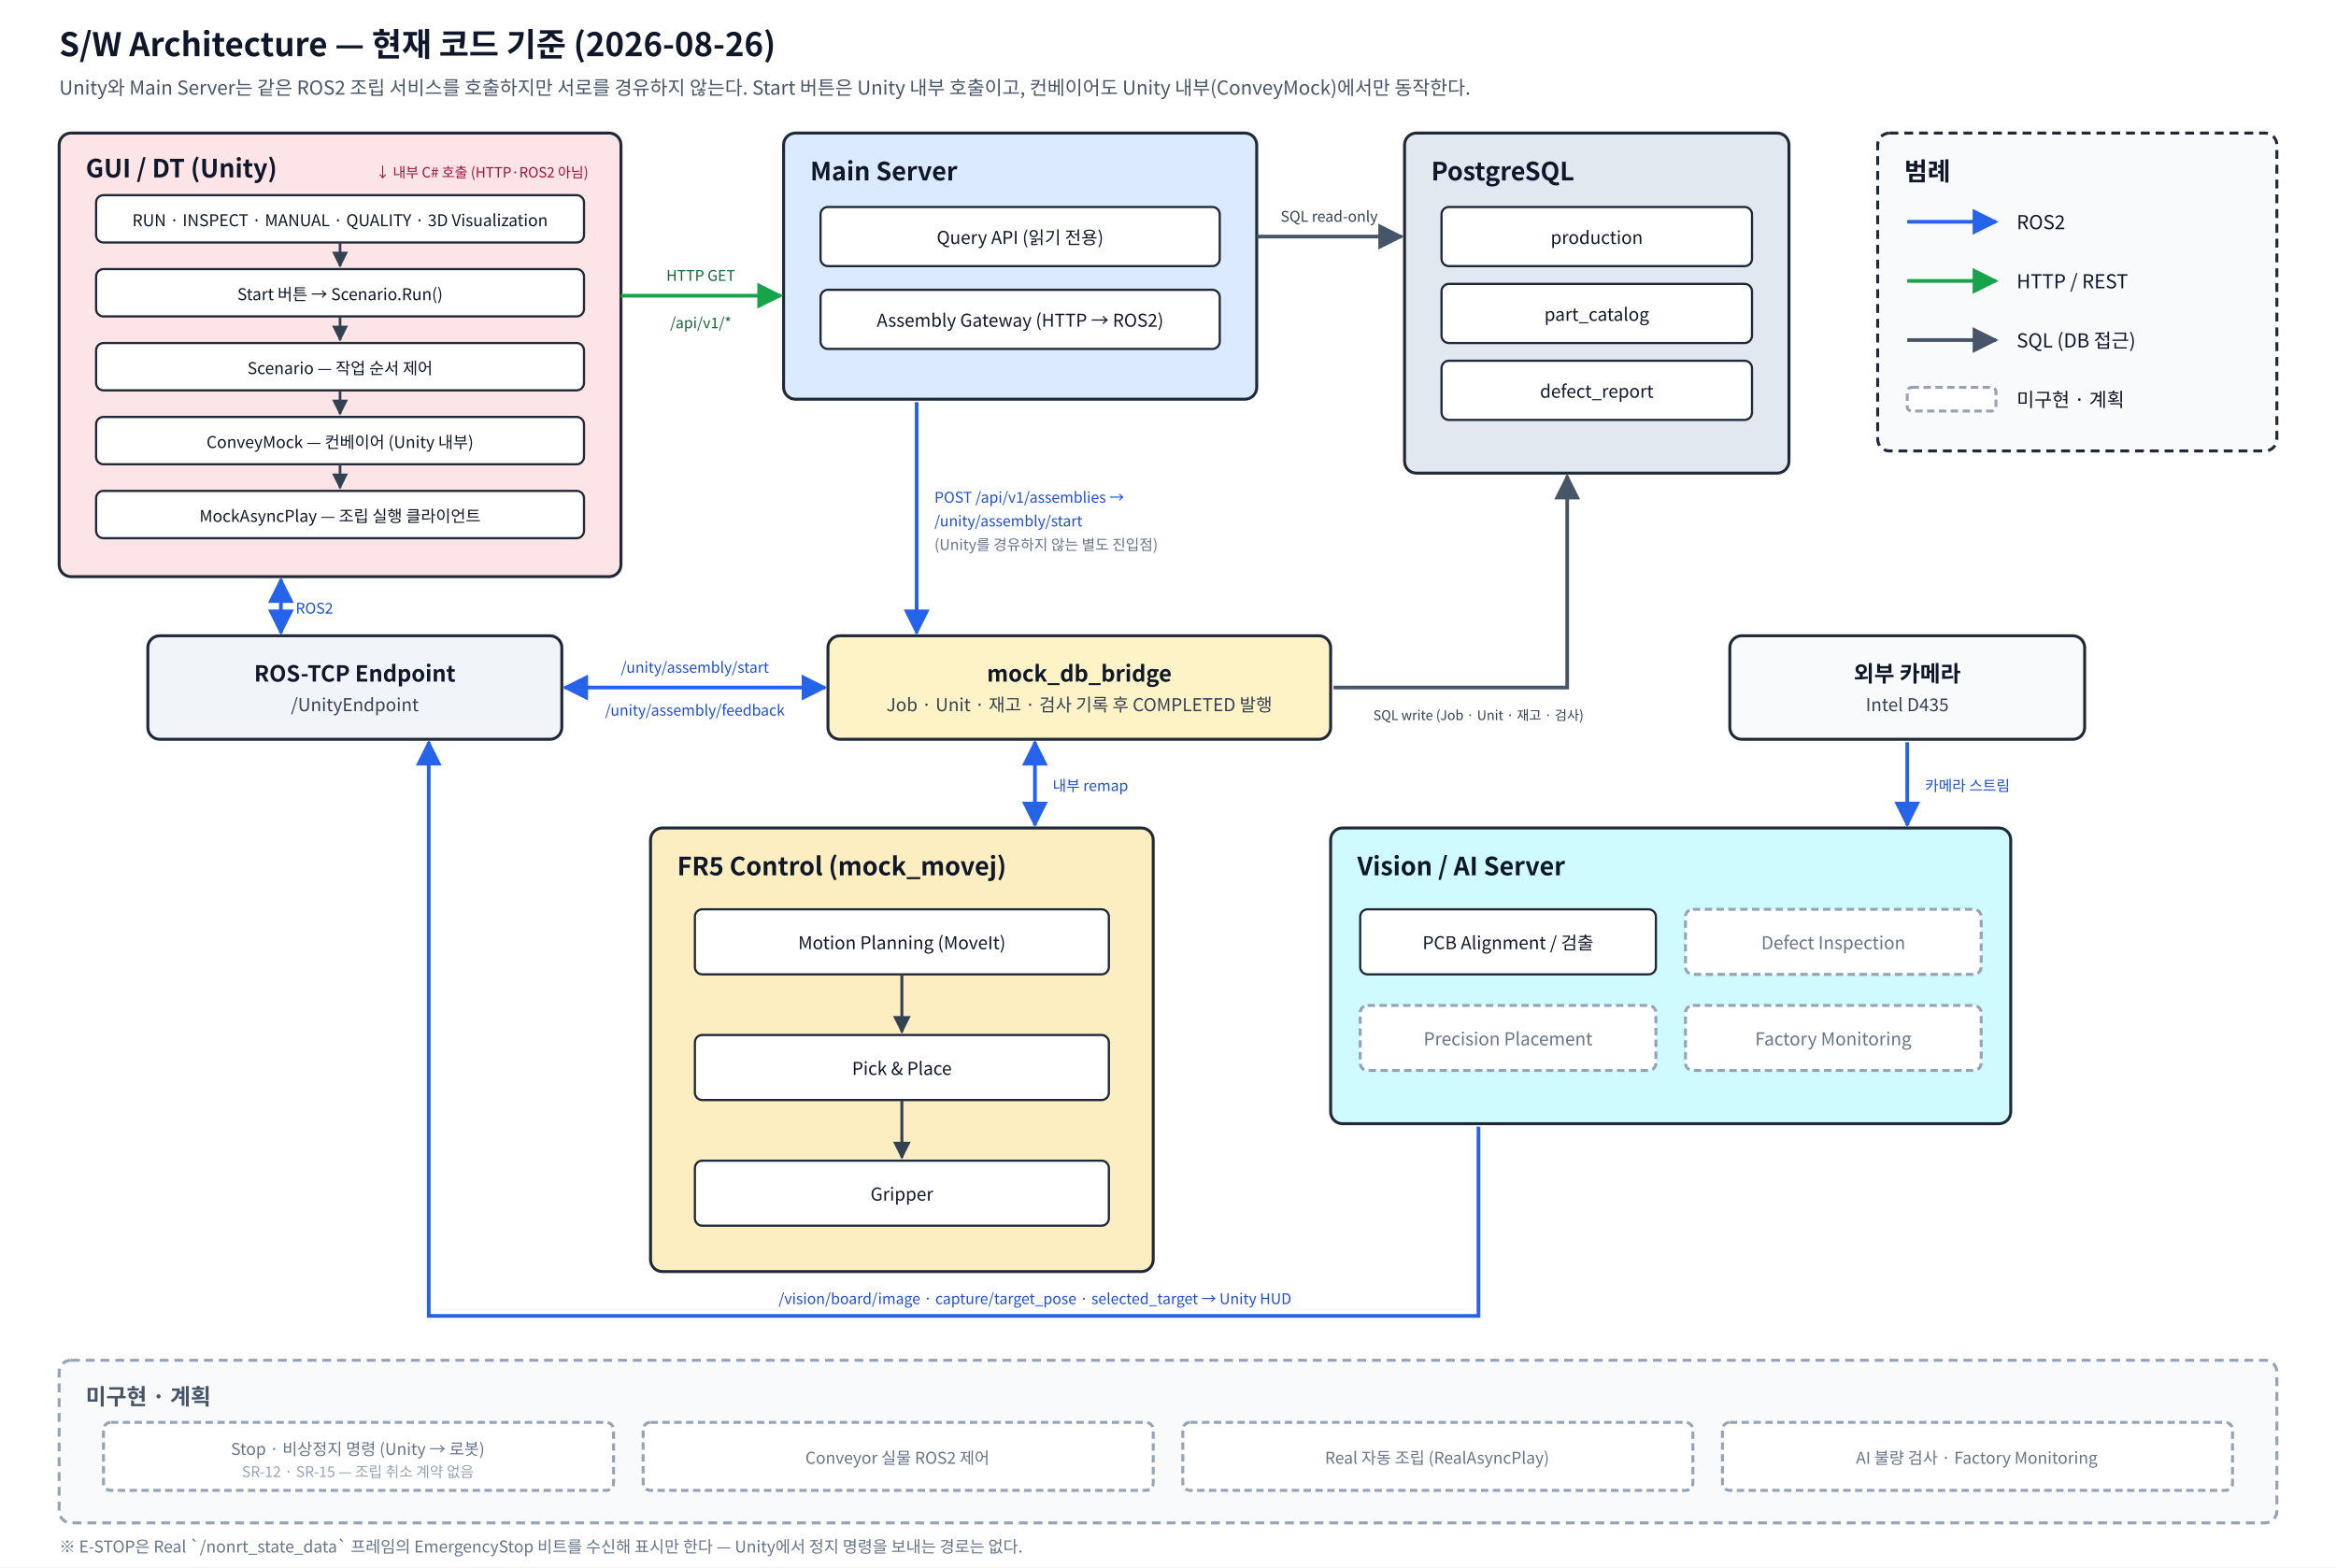
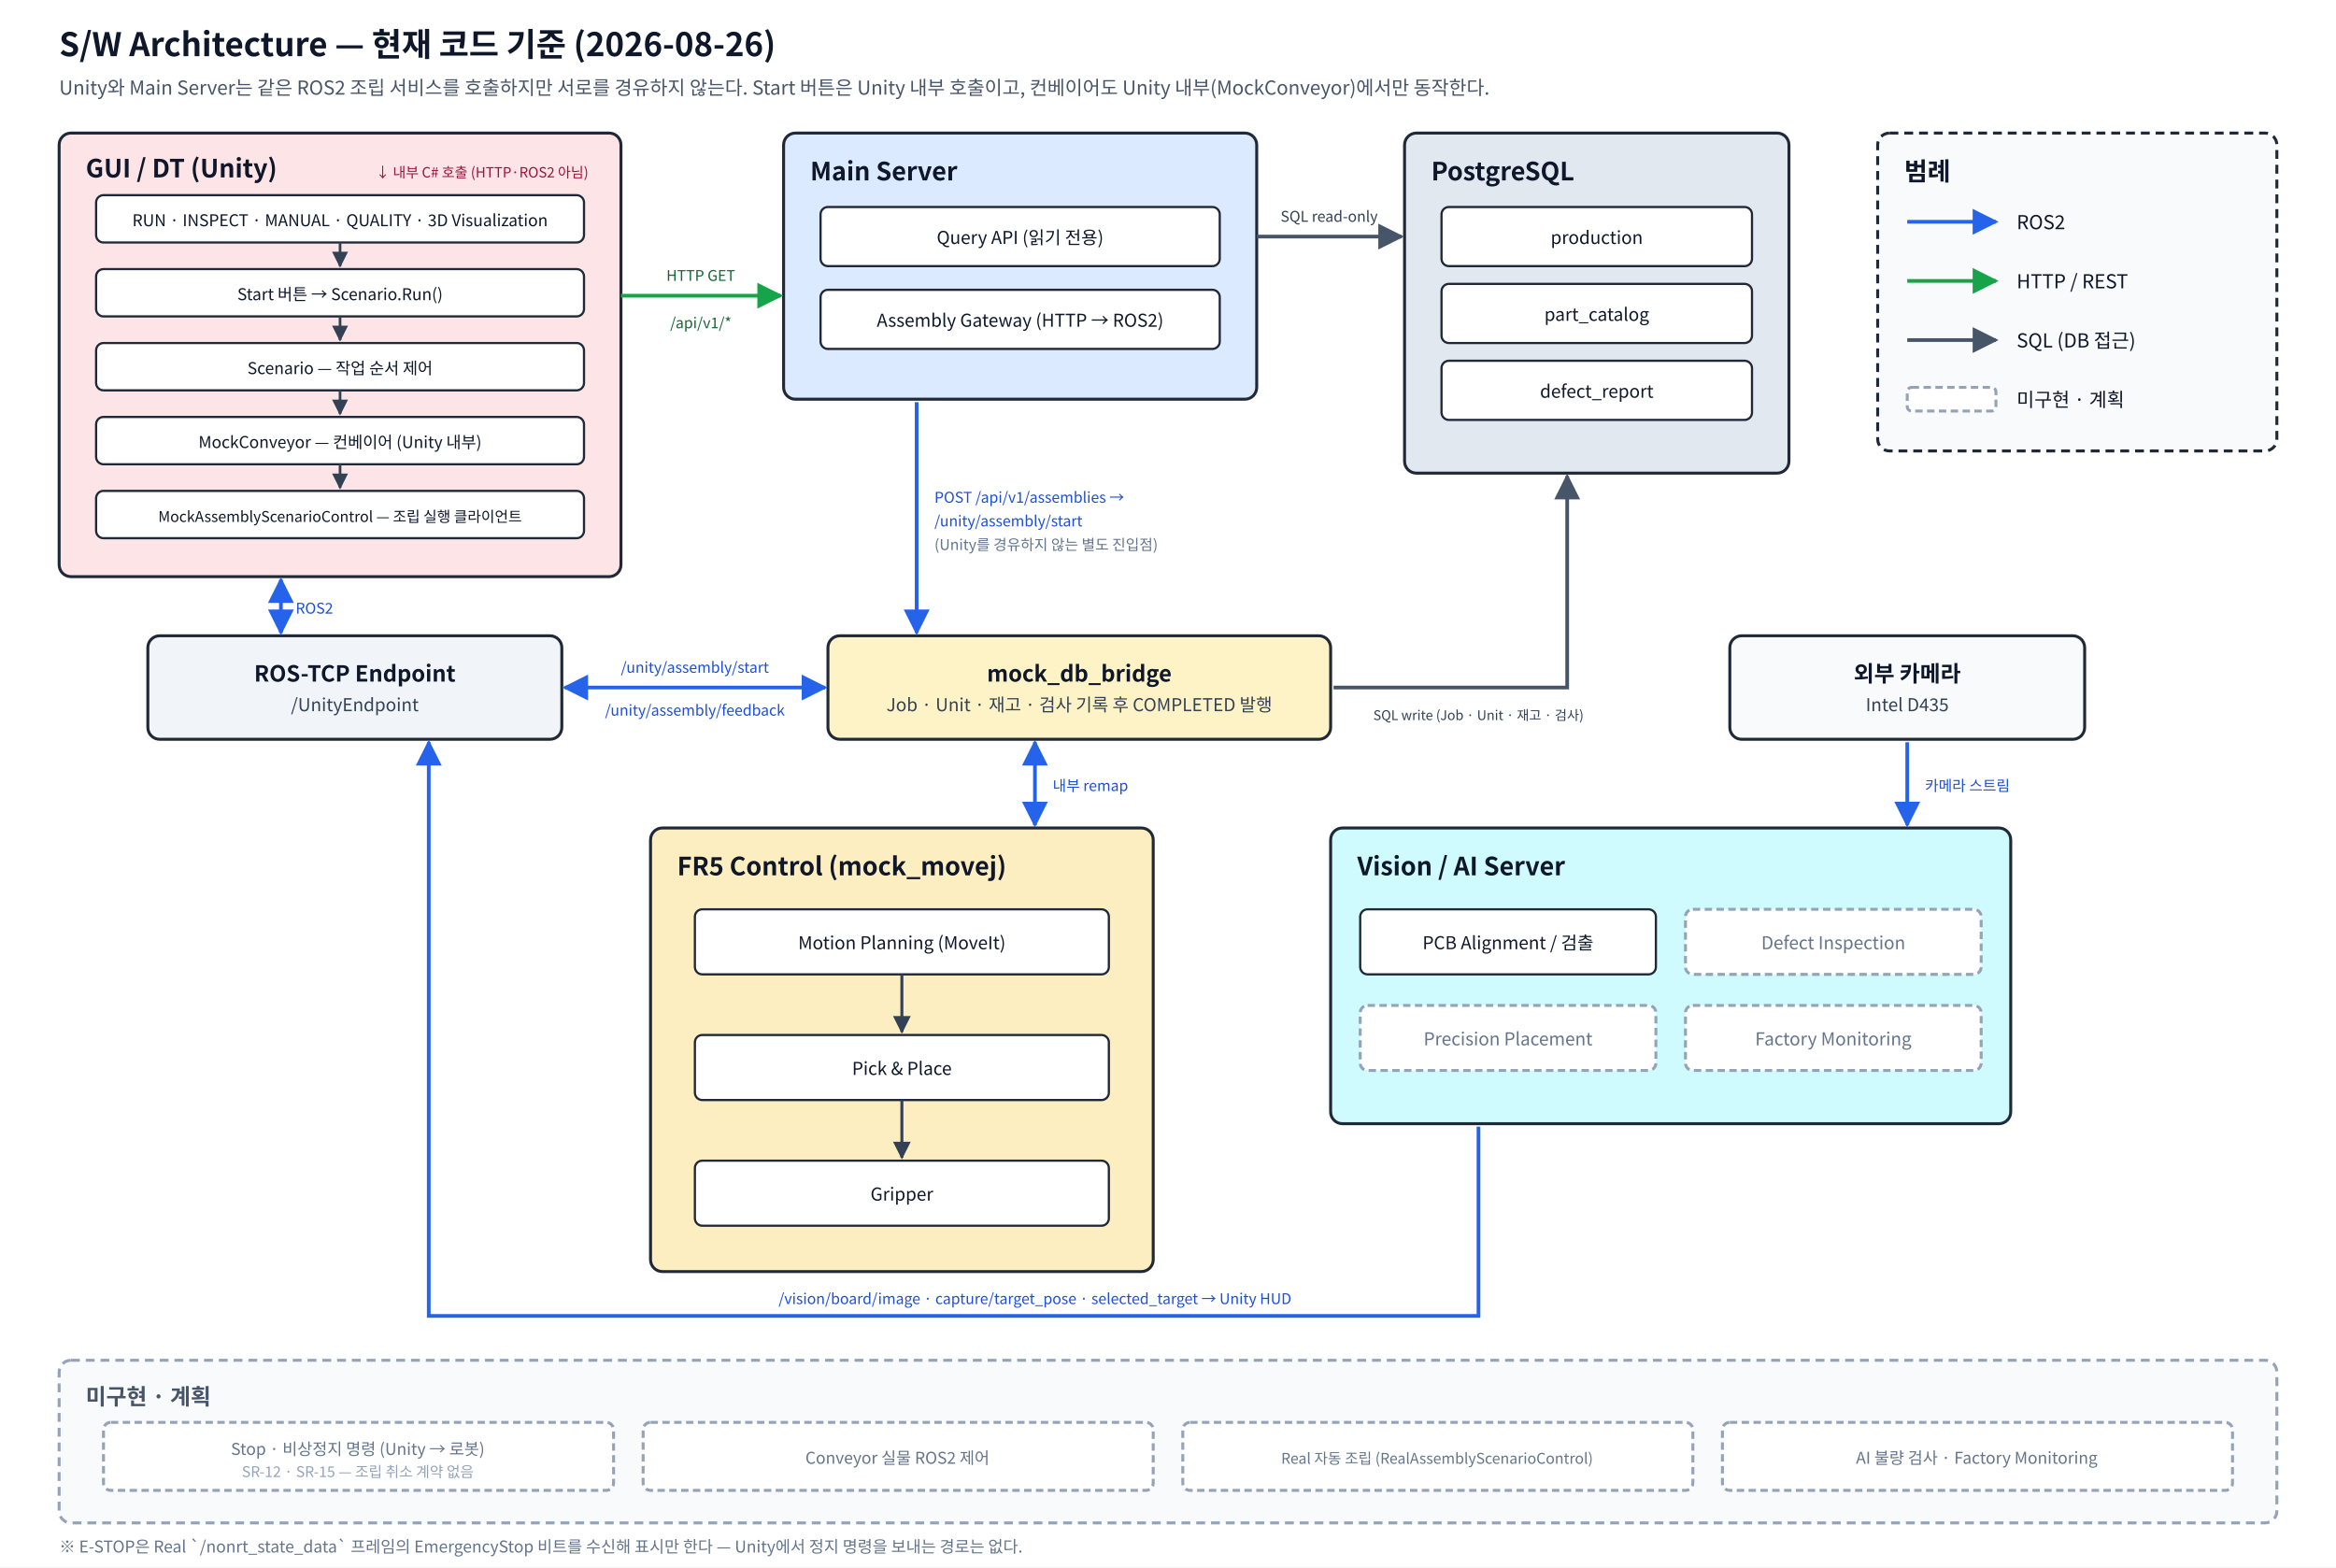
<svg xmlns="http://www.w3.org/2000/svg" width="1580" height="1060" viewBox="0 0 1580 1060" font-family="'Noto Sans KR','Noto Sans CJK KR','Malgun Gothic','Apple SD Gothic Neo',sans-serif">
  <defs>
    <marker id="ab" viewBox="0 0 10 10" refX="9" refY="5" markerWidth="7" markerHeight="7" orient="auto-start-reverse">
      <path d="M0,0 L10,5 L0,10 z" fill="#2563eb" />
    </marker>
    <marker id="ag" viewBox="0 0 10 10" refX="9" refY="5" markerWidth="7" markerHeight="7" orient="auto-start-reverse">
      <path d="M0,0 L10,5 L0,10 z" fill="#16a34a" />
    </marker>
    <marker id="as" viewBox="0 0 10 10" refX="9" refY="5" markerWidth="7" markerHeight="7" orient="auto-start-reverse">
      <path d="M0,0 L10,5 L0,10 z" fill="#475569" />
    </marker>
    <marker id="ad" viewBox="0 0 10 10" refX="9" refY="5" markerWidth="6" markerHeight="6" orient="auto-start-reverse">
      <path d="M0,0 L10,5 L0,10 z" fill="#334155" />
    </marker>
  </defs>
  <rect width="1580" height="1060" fill="#ffffff" />
  <text x="40" y="38" font-size="22" font-weight="700" fill="#0f172a">S/W Architecture — 현재 코드 기준 (2026-08-26)</text>
-   <text x="40" y="64" font-size="13" fill="#475569">Unity와 Main Server는 같은 ROS2 조립 서비스를 호출하지만 서로를 경유하지 않는다. Start 버튼은 Unity 내부 호출이고, 컨베이어도 Unity 내부(ConveyMock)에서만 동작한다.</text>
+   <text x="40" y="64" font-size="13" fill="#475569">Unity와 Main Server는 같은 ROS2 조립 서비스를 호출하지만 서로를 경유하지 않는다. Start 버튼은 Unity 내부 호출이고, 컨베이어도 Unity 내부(MockConveyor)에서만 동작한다.</text>
  <rect x="40" y="90" width="380" height="300" rx="8" fill="#fde4e6" stroke="#1f2937" stroke-width="2" />
  <text x="58" y="120" font-size="17" font-weight="700" fill="#0f172a">GUI / DT (Unity)</text>
  <text x="398" y="120" font-size="9.5" fill="#9f1239" text-anchor="end">↓ 내부 C# 호출 (HTTP·ROS2 아님)</text>
  <rect x="65" y="132" width="330" height="32" rx="5" fill="#ffffff" stroke="#1f2937" stroke-width="1.5" />
  <text x="230" y="153" font-size="11" fill="#0f172a" text-anchor="middle">RUN · INSPECT · MANUAL · QUALITY · 3D Visualization</text>
  <line x1="230" y1="164" x2="230" y2="180" stroke="#334155" stroke-width="1.8" marker-end="url(#ad)" />
  <rect x="65" y="182" width="330" height="32" rx="5" fill="#ffffff" stroke="#1f2937" stroke-width="1.5" />
  <text x="230" y="203" font-size="11" fill="#0f172a" text-anchor="middle">Start 버튼 → Scenario.Run()</text>
  <line x1="230" y1="214" x2="230" y2="230" stroke="#334155" stroke-width="1.8" marker-end="url(#ad)" />
  <rect x="65" y="232" width="330" height="32" rx="5" fill="#ffffff" stroke="#1f2937" stroke-width="1.5" />
  <text x="230" y="253" font-size="11" fill="#0f172a" text-anchor="middle">Scenario — 작업 순서 제어</text>
  <line x1="230" y1="264" x2="230" y2="280" stroke="#334155" stroke-width="1.8" marker-end="url(#ad)" />
  <rect x="65" y="282" width="330" height="32" rx="5" fill="#ffffff" stroke="#1f2937" stroke-width="1.5" />
-   <text x="230" y="303" font-size="11" fill="#0f172a" text-anchor="middle">ConveyMock — 컨베이어 (Unity 내부)</text>
+   <text x="230" y="303" font-size="11" fill="#0f172a" text-anchor="middle">MockConveyor — 컨베이어 (Unity 내부)</text>
  <line x1="230" y1="314" x2="230" y2="330" stroke="#334155" stroke-width="1.8" marker-end="url(#ad)" />
  <rect x="65" y="332" width="330" height="32" rx="5" fill="#ffffff" stroke="#1f2937" stroke-width="1.5" />
-   <text x="230" y="353" font-size="11" fill="#0f172a" text-anchor="middle">MockAsyncPlay — 조립 실행 클라이언트</text>
+   <text x="230" y="353" font-size="10" fill="#0f172a" text-anchor="middle">MockAssemblyScenarioControl — 조립 실행 클라이언트</text>
  <rect x="530" y="90" width="320" height="180" rx="8" fill="#dbeafe" stroke="#1f2937" stroke-width="2" />
  <text x="548" y="122" font-size="17" font-weight="700" fill="#0f172a">Main Server</text>
  <rect x="555" y="140" width="270" height="40" rx="5" fill="#ffffff" stroke="#1f2937" stroke-width="1.5" />
  <text x="690" y="165" font-size="12" fill="#0f172a" text-anchor="middle">Query API (읽기 전용)</text>
  <rect x="555" y="196" width="270" height="40" rx="5" fill="#ffffff" stroke="#1f2937" stroke-width="1.5" />
  <text x="690" y="221" font-size="12" fill="#0f172a" text-anchor="middle">Assembly Gateway (HTTP → ROS2)</text>
  <rect x="950" y="90" width="260" height="230" rx="8" fill="#e2e8f0" stroke="#1f2937" stroke-width="2" />
  <text x="968" y="122" font-size="17" font-weight="700" fill="#0f172a">PostgreSQL</text>
  <rect x="975" y="140" width="210" height="40" rx="5" fill="#ffffff" stroke="#1f2937" stroke-width="1.5" />
  <text x="1080" y="165" font-size="12" fill="#0f172a" text-anchor="middle">production</text>
  <rect x="975" y="192" width="210" height="40" rx="5" fill="#ffffff" stroke="#1f2937" stroke-width="1.5" />
  <text x="1080" y="217" font-size="12" fill="#0f172a" text-anchor="middle">part_catalog</text>
  <rect x="975" y="244" width="210" height="40" rx="5" fill="#ffffff" stroke="#1f2937" stroke-width="1.5" />
  <text x="1080" y="269" font-size="12" fill="#0f172a" text-anchor="middle">defect_report</text>
  <rect x="1270" y="90" width="270" height="215" rx="8" fill="#f8fafc" stroke="#1f2937" stroke-width="2" stroke-dasharray="6 4" />
  <text x="1288" y="122" font-size="17" font-weight="700" fill="#0f172a">범례</text>
  <line x1="1290" y1="150" x2="1350" y2="150" stroke="#2563eb" stroke-width="2.5" marker-end="url(#ab)" />
  <text x="1364" y="155" font-size="13" fill="#0f172a">ROS2</text>
  <line x1="1290" y1="190" x2="1350" y2="190" stroke="#16a34a" stroke-width="2.5" marker-end="url(#ag)" />
  <text x="1364" y="195" font-size="13" fill="#0f172a">HTTP / REST</text>
  <line x1="1290" y1="230" x2="1350" y2="230" stroke="#475569" stroke-width="2.5" marker-end="url(#as)" />
  <text x="1364" y="235" font-size="13" fill="#0f172a">SQL (DB 접근)</text>
  <rect x="1290" y="262" width="60" height="16" rx="3" fill="#ffffff" stroke="#94a3b8" stroke-width="2" stroke-dasharray="5 3" />
  <text x="1364" y="275" font-size="13" fill="#0f172a">미구현 · 계획</text>
  <rect x="100" y="430" width="280" height="70" rx="8" fill="#f1f5f9" stroke="#1f2937" stroke-width="2" />
  <text x="240" y="461" font-size="15" font-weight="700" fill="#0f172a" text-anchor="middle">ROS-TCP Endpoint</text>
  <text x="240" y="481" font-size="12" fill="#334155" text-anchor="middle">/UnityEndpoint</text>
  <rect x="560" y="430" width="340" height="70" rx="8" fill="#fef3c7" stroke="#1f2937" stroke-width="2" />
  <text x="730" y="461" font-size="15" font-weight="700" fill="#0f172a" text-anchor="middle">mock_db_bridge</text>
  <text x="730" y="481" font-size="12" fill="#334155" text-anchor="middle">Job · Unit · 재고 · 검사 기록 후 COMPLETED 발행</text>
  <rect x="1170" y="430" width="240" height="70" rx="8" fill="#f8fafc" stroke="#1f2937" stroke-width="2" />
  <text x="1290" y="461" font-size="15" font-weight="700" fill="#0f172a" text-anchor="middle">외부 카메라</text>
  <text x="1290" y="481" font-size="12" fill="#334155" text-anchor="middle">Intel D435</text>
  <rect x="440" y="560" width="340" height="300" rx="8" fill="#fdeec2" stroke="#1f2937" stroke-width="2" />
  <text x="458" y="592" font-size="17" font-weight="700" fill="#0f172a">FR5 Control (mock_movej)</text>
  <rect x="470" y="615" width="280" height="44" rx="5" fill="#ffffff" stroke="#1f2937" stroke-width="1.5" />
  <text x="610" y="642" font-size="12" fill="#0f172a" text-anchor="middle">Motion Planning (MoveIt)</text>
  <line x1="610" y1="659" x2="610" y2="698" stroke="#334155" stroke-width="2" marker-end="url(#ad)" />
  <rect x="470" y="700" width="280" height="44" rx="5" fill="#ffffff" stroke="#1f2937" stroke-width="1.5" />
  <text x="610" y="727" font-size="12" fill="#0f172a" text-anchor="middle">Pick &amp; Place</text>
  <line x1="610" y1="744" x2="610" y2="783" stroke="#334155" stroke-width="2" marker-end="url(#ad)" />
  <rect x="470" y="785" width="280" height="44" rx="5" fill="#ffffff" stroke="#1f2937" stroke-width="1.5" />
  <text x="610" y="812" font-size="12" fill="#0f172a" text-anchor="middle">Gripper</text>
  <rect x="900" y="560" width="460" height="200" rx="8" fill="#cffafe" stroke="#1f2937" stroke-width="2" />
  <text x="918" y="592" font-size="17" font-weight="700" fill="#0f172a">Vision / AI Server</text>
  <rect x="920" y="615" width="200" height="44" rx="5" fill="#ffffff" stroke="#1f2937" stroke-width="1.5" />
  <text x="1020" y="642" font-size="12" fill="#0f172a" text-anchor="middle">PCB Alignment / 검출</text>
  <rect x="1140" y="615" width="200" height="44" rx="5" fill="#ffffff" stroke="#94a3b8" stroke-width="2" stroke-dasharray="5 3" />
  <text x="1240" y="642" font-size="12" fill="#64748b" text-anchor="middle">Defect Inspection</text>
  <rect x="920" y="680" width="200" height="44" rx="5" fill="#ffffff" stroke="#94a3b8" stroke-width="2" stroke-dasharray="5 3" />
  <text x="1020" y="707" font-size="12" fill="#64748b" text-anchor="middle">Precision Placement</text>
  <rect x="1140" y="680" width="200" height="44" rx="5" fill="#ffffff" stroke="#94a3b8" stroke-width="2" stroke-dasharray="5 3" />
  <text x="1240" y="707" font-size="12" fill="#64748b" text-anchor="middle">Factory Monitoring</text>
  <line x1="420" y1="200" x2="528" y2="200" stroke="#16a34a" stroke-width="2.5" marker-end="url(#ag)" />
  <text x="474" y="190" font-size="10" fill="#166534" text-anchor="middle">HTTP GET</text>
  <text x="474" y="222" font-size="10" fill="#166534" text-anchor="middle">/api/v1/*</text>
  <line x1="850" y1="160" x2="948" y2="160" stroke="#475569" stroke-width="2.5" marker-end="url(#as)" />
  <text x="899" y="150" font-size="10" fill="#334155" text-anchor="middle">SQL read-only</text>
  <line x1="190" y1="392" x2="190" y2="428" stroke="#2563eb" stroke-width="2.5" marker-start="url(#ab)" marker-end="url(#ab)" />
  <text x="200" y="415" font-size="10" fill="#1d4ed8">ROS2</text>
  <line x1="382" y1="465" x2="558" y2="465" stroke="#2563eb" stroke-width="2.5" marker-start="url(#ab)" marker-end="url(#ab)" />
  <text x="470" y="455" font-size="10" fill="#1d4ed8" text-anchor="middle">/unity/assembly/start</text>
  <text x="470" y="484" font-size="10" fill="#1d4ed8" text-anchor="middle">/unity/assembly/feedback</text>
  <line x1="620" y1="272" x2="620" y2="428" stroke="#2563eb" stroke-width="2.5" marker-end="url(#ab)" />
  <text x="632" y="340" font-size="10" fill="#1d4ed8">POST /api/v1/assemblies →</text>
  <text x="632" y="356" font-size="10" fill="#1d4ed8">/unity/assembly/start</text>
  <text x="632" y="372" font-size="10" fill="#64748b">(Unity를 경유하지 않는 별도 진입점)</text>
  <line x1="700" y1="502" x2="700" y2="558" stroke="#2563eb" stroke-width="2.5" marker-start="url(#ab)" marker-end="url(#ab)" />
  <text x="712" y="535" font-size="10" fill="#1d4ed8">내부 remap</text>
  <polyline points="902,465 1060,465 1060,322" fill="none" stroke="#475569" stroke-width="2.5" marker-end="url(#as)" />
  <text x="1000" y="487" font-size="9" fill="#334155" text-anchor="middle">SQL write (Job · Unit · 재고 · 검사)</text>
  <polyline points="1000,762 1000,890 290,890 290,502" fill="none" stroke="#2563eb" stroke-width="2.5" marker-end="url(#ab)" />
  <text x="700" y="882" font-size="10" fill="#1d4ed8" text-anchor="middle">/vision/board/image · capture/target_pose · selected_target → Unity HUD</text>
  <line x1="1290" y1="502" x2="1290" y2="558" stroke="#2563eb" stroke-width="2.5" marker-end="url(#ab)" />
  <text x="1302" y="535" font-size="10" fill="#1d4ed8">카메라 스트림</text>
  <rect x="40" y="920" width="1500" height="110" rx="8" fill="#f8fafc" stroke="#94a3b8" stroke-width="2" stroke-dasharray="6 4" />
  <text x="58" y="950" font-size="15" font-weight="700" fill="#475569">미구현 · 계획</text>
  <rect x="70" y="962" width="345" height="46" rx="5" fill="#ffffff" stroke="#94a3b8" stroke-width="2" stroke-dasharray="5 3" />
  <text x="242" y="984" font-size="11" fill="#64748b" text-anchor="middle">Stop · 비상정지 명령 (Unity → 로봇)</text>
  <text x="242" y="999" font-size="10" fill="#94a3b8" text-anchor="middle">SR-12 · SR-15 — 조립 취소 계약 없음</text>
  <rect x="435" y="962" width="345" height="46" rx="5" fill="#ffffff" stroke="#94a3b8" stroke-width="2" stroke-dasharray="5 3" />
  <text x="607" y="990" font-size="11" fill="#64748b" text-anchor="middle">Conveyor 실물 ROS2 제어</text>
  <rect x="800" y="962" width="345" height="46" rx="5" fill="#ffffff" stroke="#94a3b8" stroke-width="2" stroke-dasharray="5 3" />
-   <text x="972" y="990" font-size="11" fill="#64748b" text-anchor="middle">Real 자동 조립 (RealAsyncPlay)</text>
+   <text x="972" y="990" font-size="10" fill="#64748b" text-anchor="middle">Real 자동 조립 (RealAssemblyScenarioControl)</text>
  <rect x="1165" y="962" width="345" height="46" rx="5" fill="#ffffff" stroke="#94a3b8" stroke-width="2" stroke-dasharray="5 3" />
  <text x="1337" y="990" font-size="11" fill="#64748b" text-anchor="middle">AI 불량 검사 · Factory Monitoring</text>
  <text x="40" y="1050" font-size="11" fill="#64748b">※ E-STOP은 Real `/nonrt_state_data` 프레임의 EmergencyStop 비트를 수신해 표시만 한다 — Unity에서 정지 명령을 보내는 경로는 없다.</text>
</svg>
